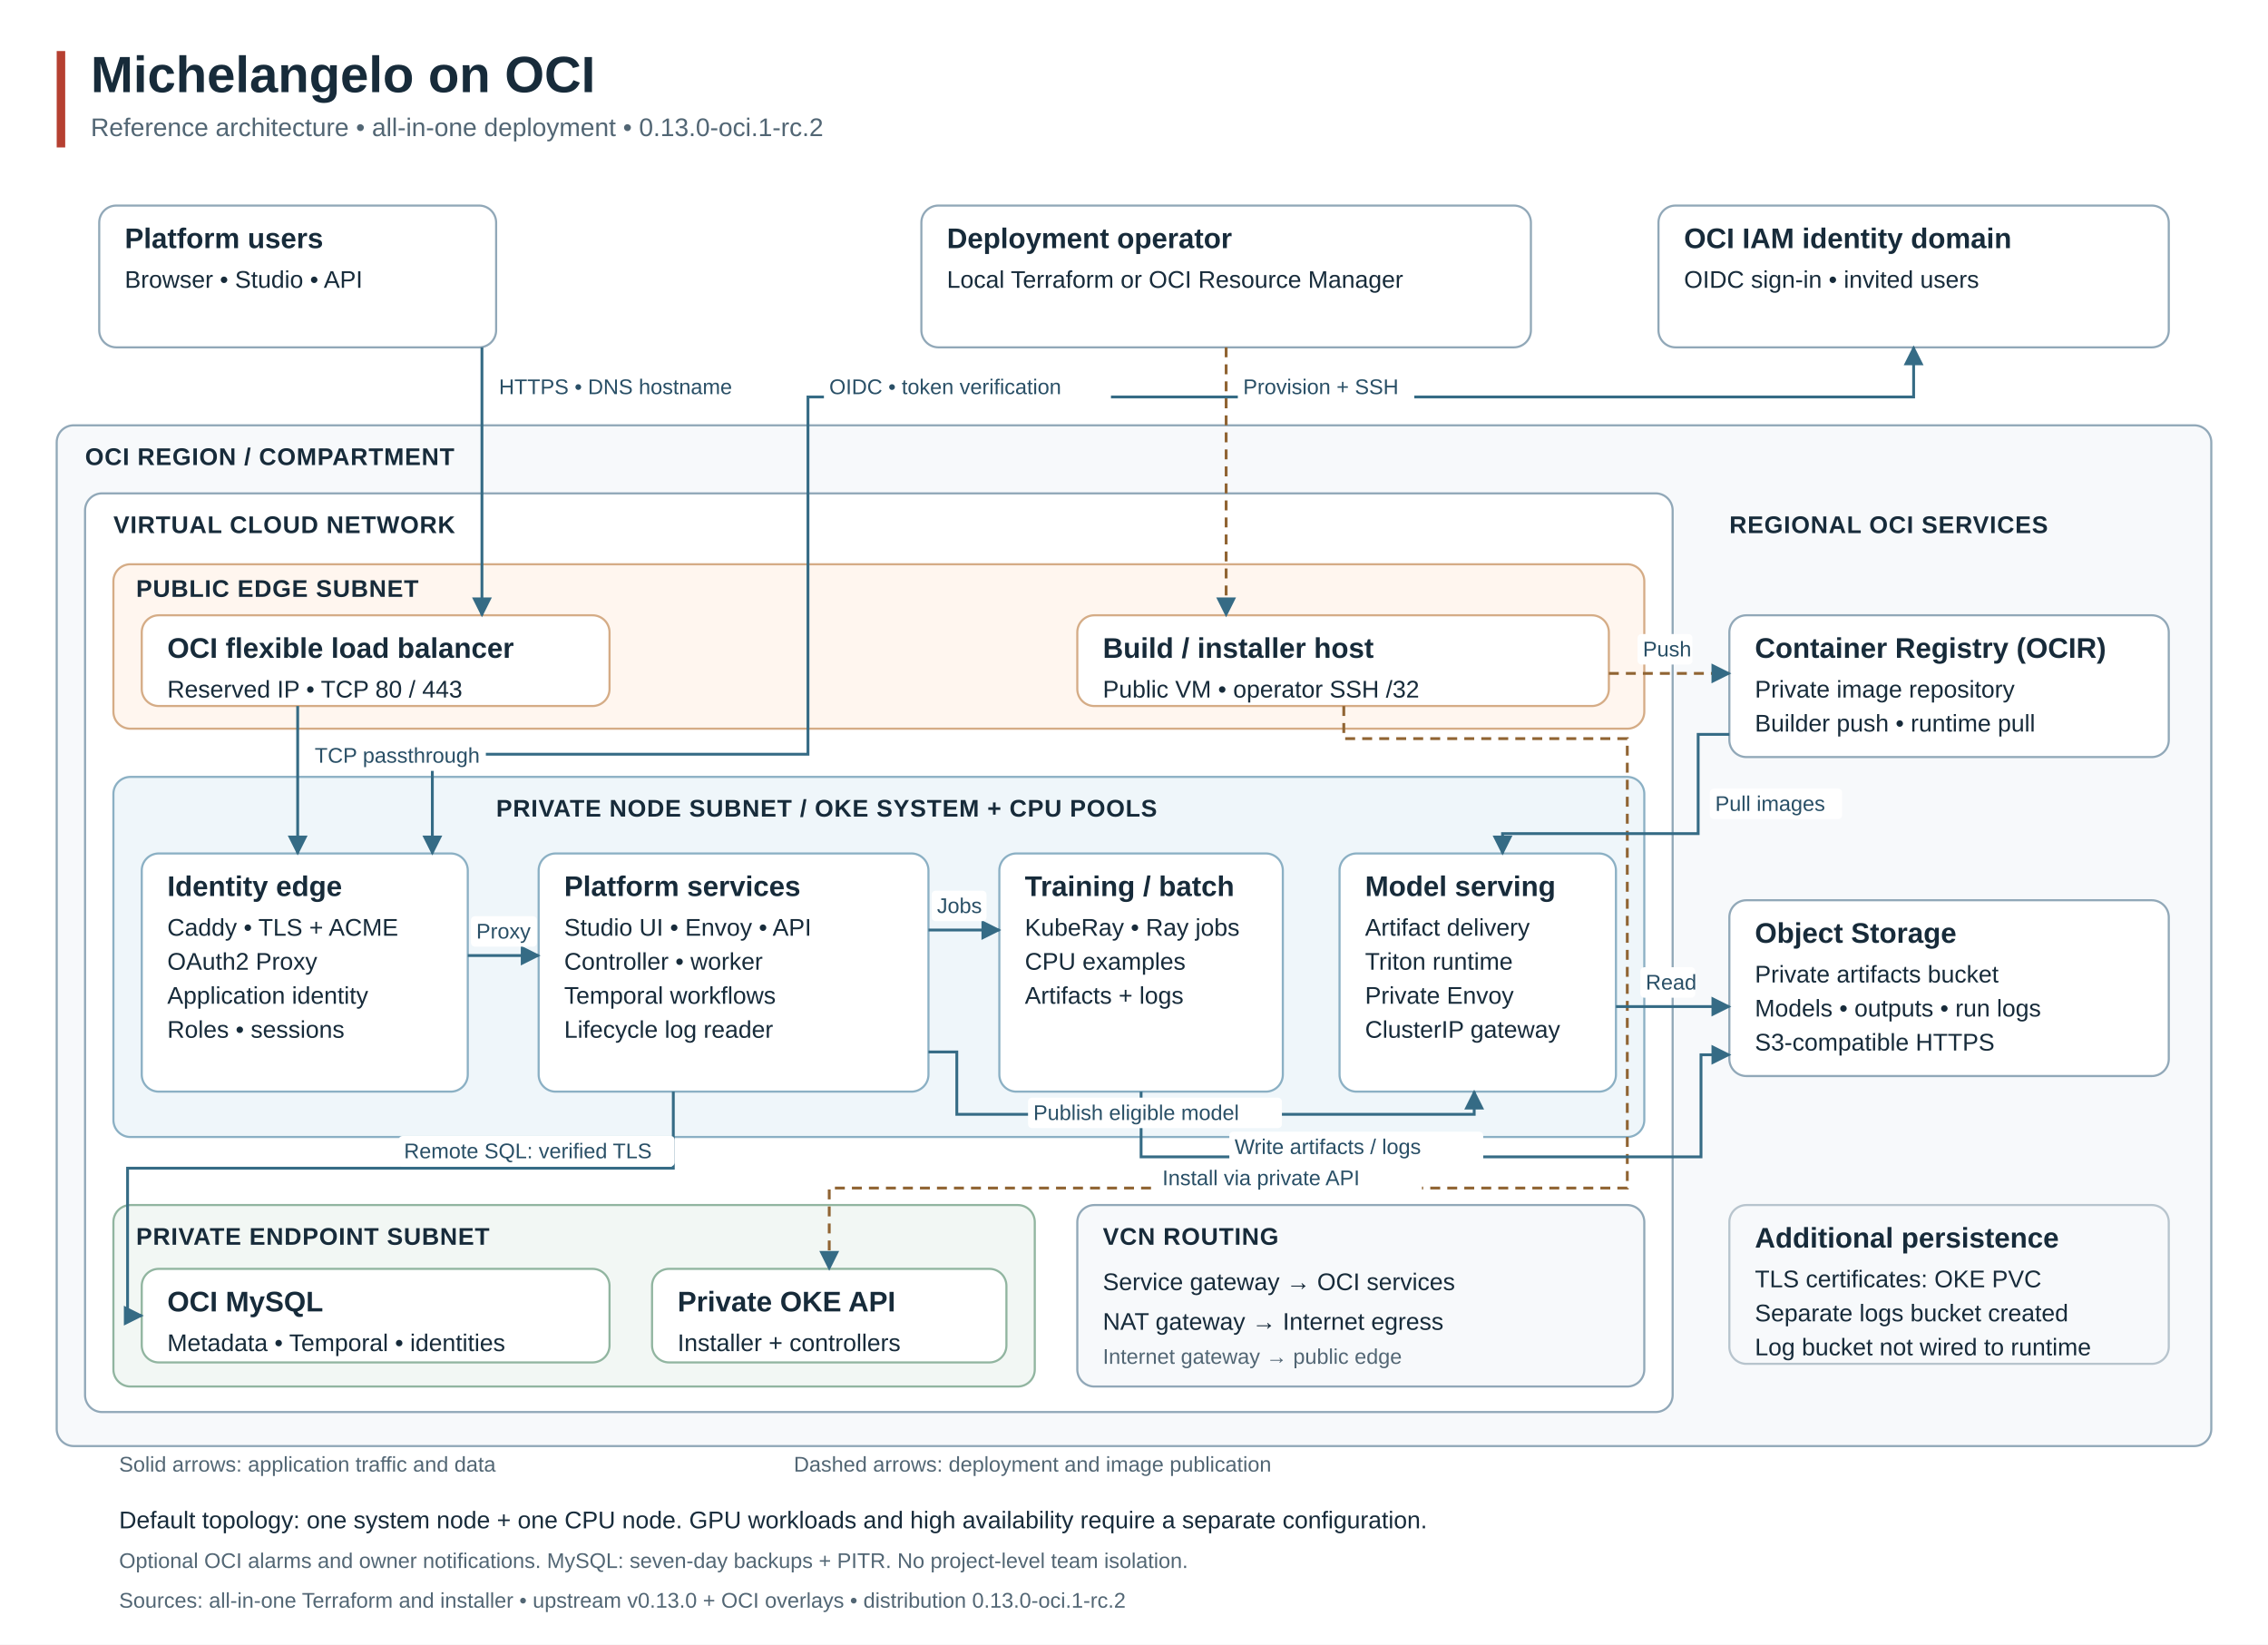
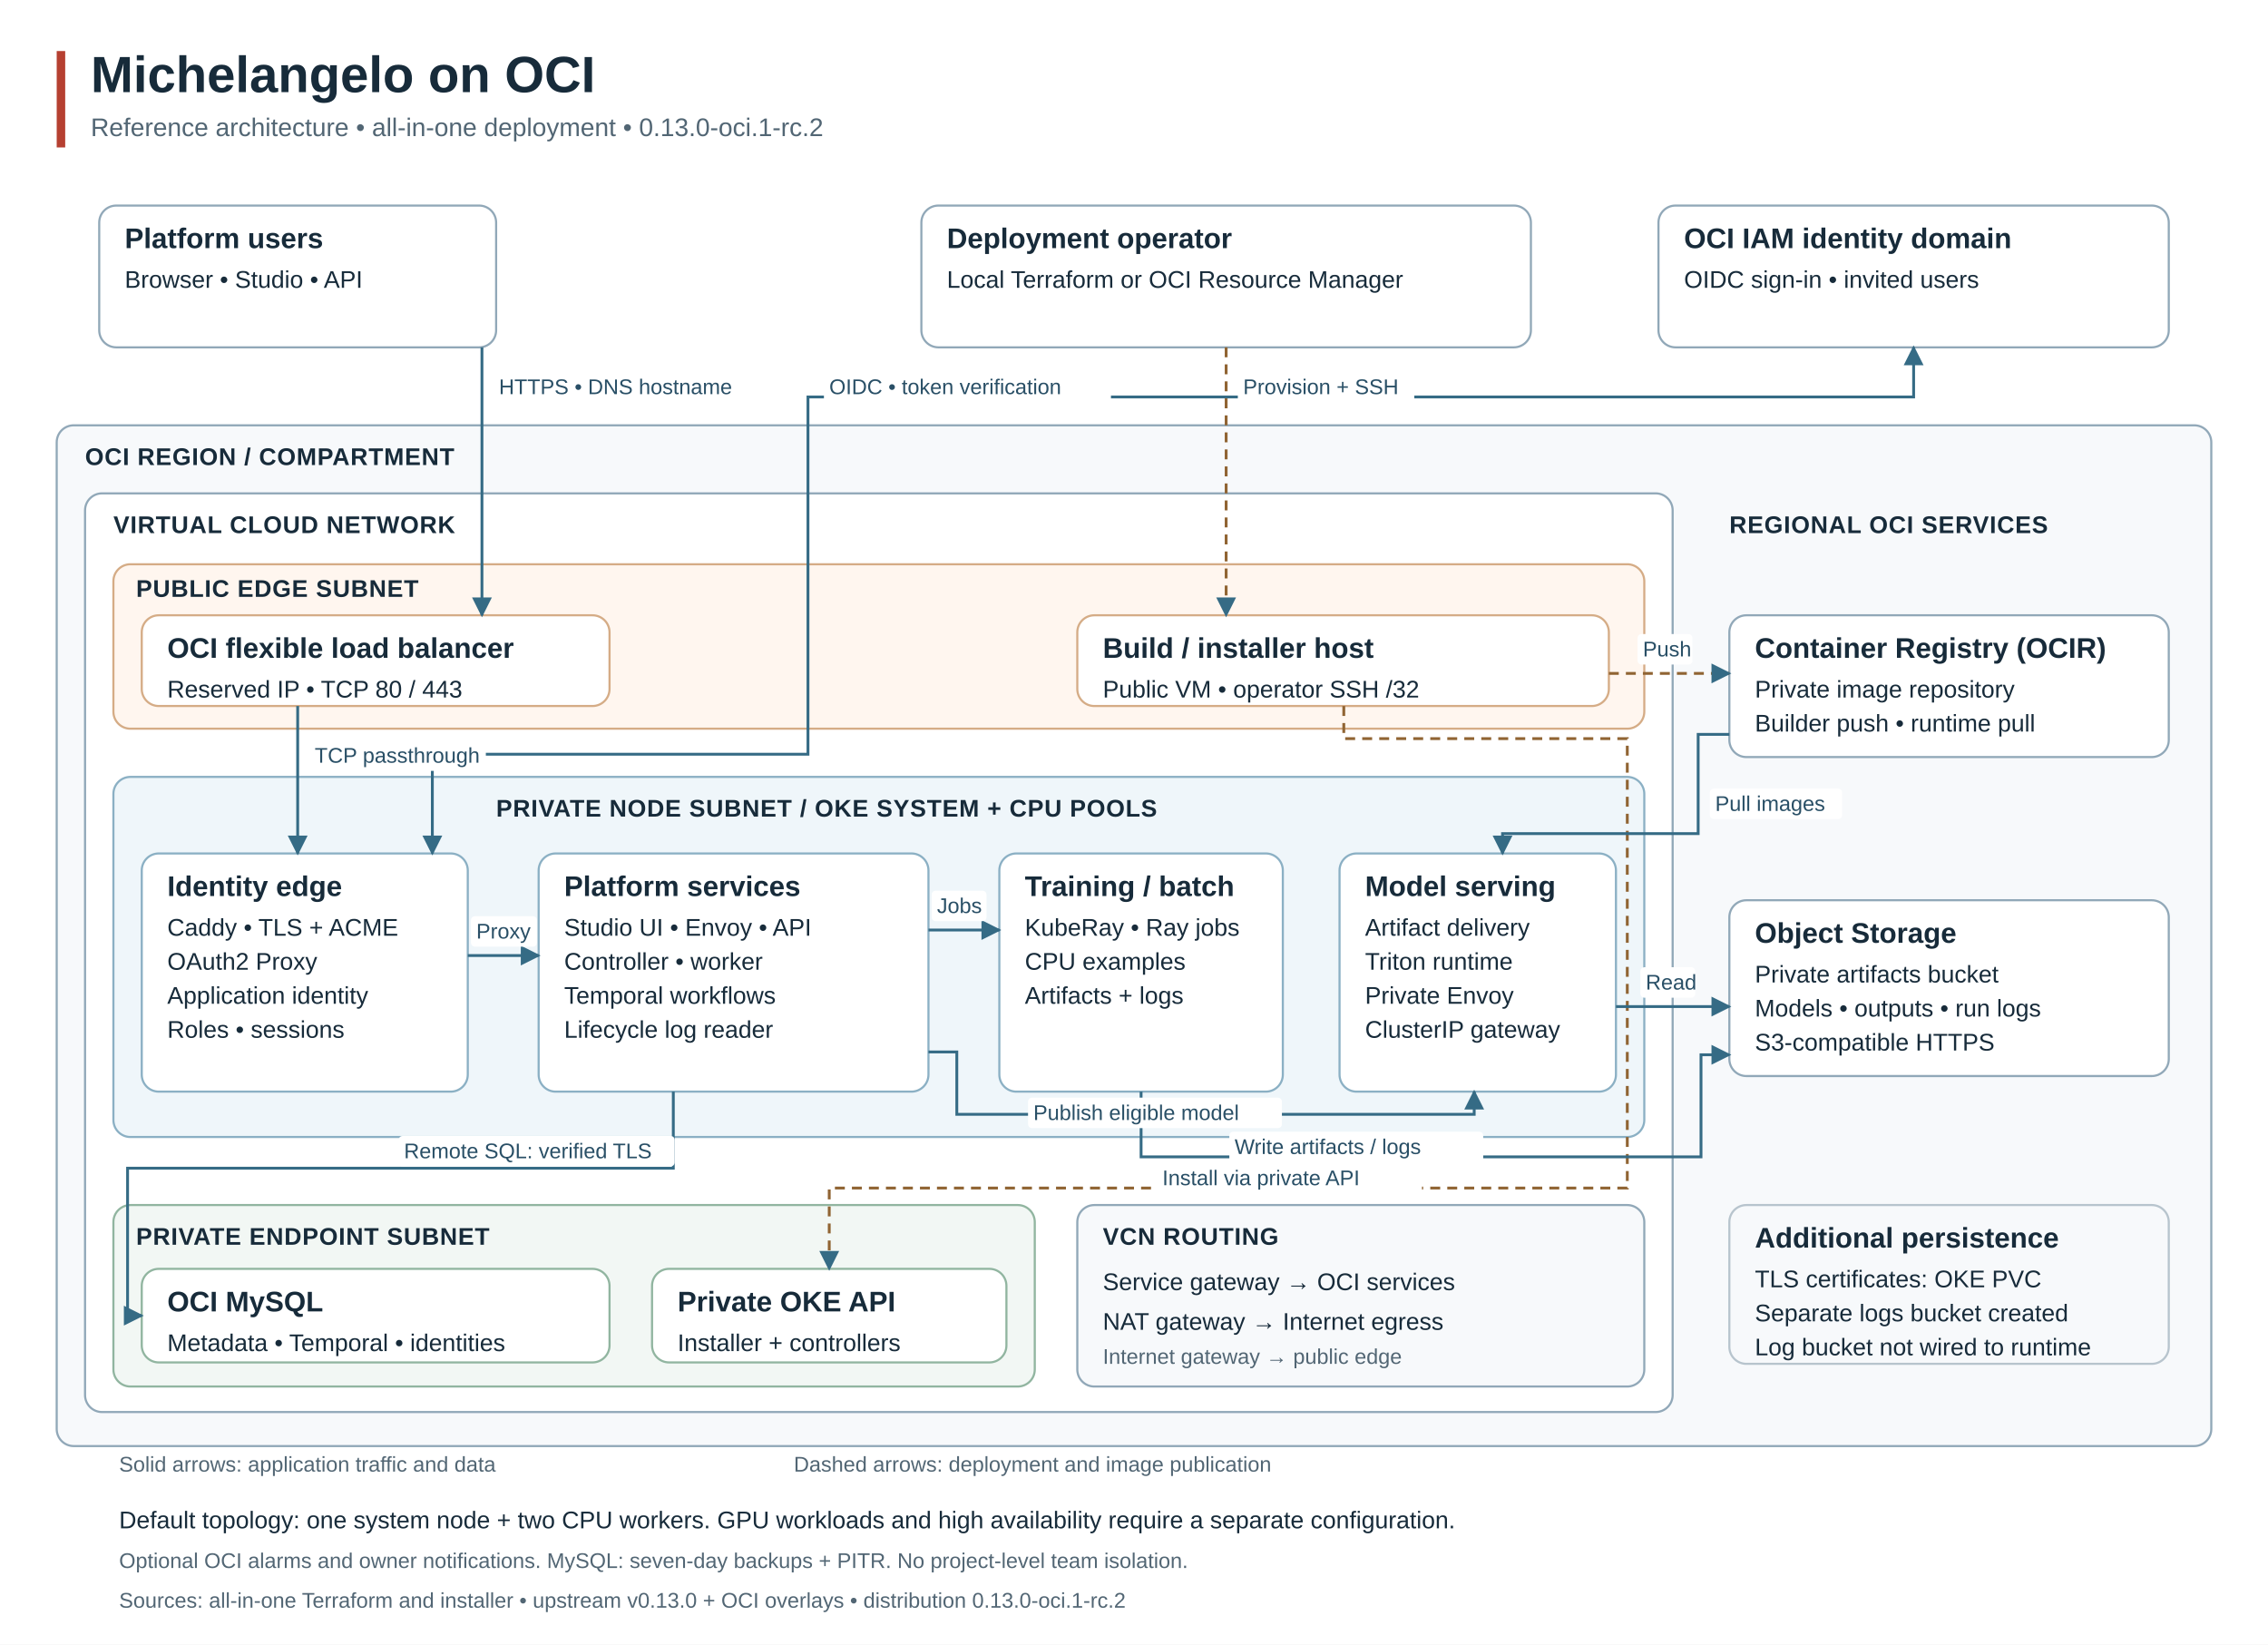
<svg xmlns="http://www.w3.org/2000/svg" width="1600" height="1160" viewBox="0 0 1600 1160" role="img" aria-labelledby="title desc">
  <defs>
    <marker id="arrow" viewBox="0 0 10 10" refX="9" refY="5" markerWidth="7" markerHeight="7" orient="auto-start-reverse">
      <path d="M 0 0 L 10 5 L 0 10 z" fill="#356b85" />
    </marker>
  </defs>
  <style>text{font-family:Arial,Helvetica,sans-serif;fill:#172b3a}.title{font-size:36px;font-weight:700}.subtitle{font-size:18px;fill:#526674}.zone{font-size:17px;font-weight:700;letter-spacing:.5px}.heading{font-size:20px;font-weight:700}.body{font-size:17px}.small{font-size:15px;fill:#526674}.label{font-size:15px;fill:#294f66}</style>
  <rect width="1600" height="1160" fill="#fff" />
  <rect x="40" y="36" width="6" height="68" fill="#b64031" />
  <text x="64" y="65" class="title">Michelangelo on OCI</text>
  <text x="64" y="96" class="subtitle">Reference architecture • all-in-one deployment • 0.13.0-oci.1-rc.2</text>
  <rect x="70" y="145" width="280" height="100" rx="12" fill="#fff" stroke="#91a8b8" stroke-width="1.5" stroke-dasharray="" />
  <text x="88" y="175" class="heading">Platform users</text>
  <text x="88" y="203" class="body">Browser • Studio • API</text>
  <rect x="650" y="145" width="430" height="100" rx="12" fill="#fff" stroke="#91a8b8" stroke-width="1.5" stroke-dasharray="" />
  <text x="668" y="175" class="heading">Deployment operator</text>
  <text x="668" y="203" class="body">Local Terraform or OCI Resource Manager</text>
  <rect x="1170" y="145" width="360" height="100" rx="12" fill="#fff" stroke="#91a8b8" stroke-width="1.5" stroke-dasharray="" />
  <text x="1188" y="175" class="heading">OCI IAM identity domain</text>
  <text x="1188" y="203" class="body">OIDC sign-in • invited users</text>
  <rect x="40" y="300" width="1520" height="720" rx="12" fill="#f7f9fb" stroke="#91a8b8" stroke-width="1.5" stroke-dasharray="" />
  <text x="60" y="328" class="zone">OCI REGION / COMPARTMENT</text>
  <rect x="60" y="348" width="1120" height="648" rx="12" fill="#fff" stroke="#91a8b8" stroke-width="1.5" stroke-dasharray="" />
  <text x="80" y="376" class="zone">VIRTUAL CLOUD NETWORK</text>
  <rect x="80" y="398" width="1080" height="116" rx="12" fill="#fff6ef" stroke="#d5ac86" stroke-width="1.5" stroke-dasharray="" />
  <text x="96" y="421" class="zone">PUBLIC EDGE SUBNET</text>
  <rect x="100" y="434" width="330" height="64" rx="12" fill="#fff" stroke="#d5ac86" stroke-width="1.5" stroke-dasharray="" />
  <text x="118" y="464" class="heading">OCI flexible load balancer</text>
  <text x="118" y="492" class="body">Reserved IP • TCP 80 / 443</text>
  <rect x="760" y="434" width="375" height="64" rx="12" fill="#fff" stroke="#d5ac86" stroke-width="1.5" stroke-dasharray="" />
  <text x="778" y="464" class="heading">Build / installer host</text>
  <text x="778" y="492" class="body">Public VM • operator SSH /32</text>
  <rect x="80" y="548" width="1080" height="254" rx="12" fill="#eff6fa" stroke="#8bb0c4" stroke-width="1.5" stroke-dasharray="" />
  <text x="350" y="576" class="zone">PRIVATE NODE SUBNET  /  OKE SYSTEM + CPU POOLS</text>
  <rect x="100" y="602" width="230" height="168" rx="12" fill="#fff" stroke="#8bb0c4" stroke-width="1.5" stroke-dasharray="" />
  <text x="118" y="632" class="heading">Identity edge</text>
  <text x="118" y="660" class="body">Caddy • TLS + ACME</text>
  <text x="118" y="684" class="body">OAuth2 Proxy</text>
  <text x="118" y="708" class="body">Application identity</text>
  <text x="118" y="732" class="body">Roles • sessions</text>
  <rect x="380" y="602" width="275" height="168" rx="12" fill="#fff" stroke="#8bb0c4" stroke-width="1.5" stroke-dasharray="" />
  <text x="398" y="632" class="heading">Platform services</text>
  <text x="398" y="660" class="body">Studio UI • Envoy • API</text>
  <text x="398" y="684" class="body">Controller • worker</text>
  <text x="398" y="708" class="body">Temporal workflows</text>
  <text x="398" y="732" class="body">Lifecycle log reader</text>
  <rect x="705" y="602" width="200" height="168" rx="12" fill="#fff" stroke="#8bb0c4" stroke-width="1.5" stroke-dasharray="" />
  <text x="723" y="632" class="heading">Training / batch</text>
  <text x="723" y="660" class="body">KubeRay • Ray jobs</text>
  <text x="723" y="684" class="body">CPU examples</text>
  <text x="723" y="708" class="body">Artifacts + logs</text>
  <rect x="945" y="602" width="195" height="168" rx="12" fill="#fff" stroke="#8bb0c4" stroke-width="1.5" stroke-dasharray="" />
  <text x="963" y="632" class="heading">Model serving</text>
  <text x="963" y="660" class="body">Artifact delivery</text>
  <text x="963" y="684" class="body">Triton runtime</text>
  <text x="963" y="708" class="body">Private Envoy</text>
  <text x="963" y="732" class="body">ClusterIP gateway</text>
  <rect x="80" y="850" width="650" height="128" rx="12" fill="#f2f7f4" stroke="#91b5a0" stroke-width="1.5" stroke-dasharray="" />
  <text x="96" y="878" class="zone">PRIVATE ENDPOINT SUBNET</text>
  <rect x="100" y="895" width="330" height="66" rx="12" fill="#fff" stroke="#91b5a0" stroke-width="1.5" stroke-dasharray="" />
  <text x="118" y="925" class="heading">OCI MySQL</text>
  <text x="118" y="953" class="body">Metadata • Temporal • identities</text>
  <rect x="460" y="895" width="250" height="66" rx="12" fill="#fff" stroke="#91b5a0" stroke-width="1.5" stroke-dasharray="" />
  <text x="478" y="925" class="heading">Private OKE API</text>
  <text x="478" y="953" class="body">Installer + controllers</text>
  <rect x="760" y="850" width="400" height="128" rx="12" fill="#f7f9fb" stroke="#91a8b8" stroke-width="1.5" stroke-dasharray="" />
  <text x="778" y="878" class="zone">VCN ROUTING</text>
  <text x="778" y="910" class="body">Service gateway → OCI services</text>
  <text x="778" y="938" class="body">NAT gateway → Internet egress</text>
  <text x="778" y="962" class="small">Internet gateway → public edge</text>
  <text x="1220" y="376" class="zone">REGIONAL OCI SERVICES</text>
  <rect x="1220" y="434" width="310" height="100" rx="12" fill="#fff" stroke="#91a8b8" stroke-width="1.5" stroke-dasharray="" />
  <text x="1238" y="464" class="heading">Container Registry (OCIR)</text>
  <text x="1238" y="492" class="body">Private image repository</text>
  <text x="1238" y="516" class="body">Builder push • runtime pull</text>
  <rect x="1220" y="635" width="310" height="124" rx="12" fill="#fff" stroke="#91a8b8" stroke-width="1.5" stroke-dasharray="" />
  <text x="1238" y="665" class="heading">Object Storage</text>
  <text x="1238" y="693" class="body">Private artifacts bucket</text>
  <text x="1238" y="717" class="body">Models • outputs • run logs</text>
  <text x="1238" y="741" class="body">S3-compatible HTTPS</text>
  <rect x="1220" y="850" width="310" height="112" rx="12" fill="#f7f9fb" stroke="#b7c4cd" stroke-width="1.5" stroke-dasharray="" />
  <text x="1238" y="880" class="heading">Additional persistence</text>
  <text x="1238" y="908" class="body">TLS certificates: OKE PVC</text>
  <text x="1238" y="932" class="body">Separate logs bucket created</text>
  <text x="1238" y="956" class="body">Log bucket not wired to runtime</text>
  <polyline points="340,245 340,434" fill="none" stroke="#356b85" stroke-width="2" marker-end="url(#arrow)" />
  <polyline points="210,498 210,602" fill="none" stroke="#356b85" stroke-width="2" marker-end="url(#arrow)" />
  <polyline points="330,674 380,674" fill="none" stroke="#356b85" stroke-width="2" marker-end="url(#arrow)" />
  <polyline points="655,656 705,656" fill="none" stroke="#356b85" stroke-width="2" marker-end="url(#arrow)" />
  <polyline points="655,742 675,742 675,786 1040,786 1040,770" fill="none" stroke="#356b85" stroke-width="2" marker-end="url(#arrow)" />
  <polyline points="475,770 475,824 90,824 90,928 100,928" fill="none" stroke="#356b85" stroke-width="2" marker-end="url(#arrow)" />
  <polyline points="1350,245 1350,280 570,280 570,532 305,532 305,602" fill="none" stroke="#356b85" stroke-width="2" marker-end="url(#arrow)" marker-start="url(#arrow)" />
  <polyline points="865,245 865,434" fill="none" stroke="#906433" stroke-width="2" marker-end="url(#arrow)" stroke-dasharray="7 5" />
  <polyline points="948,498 948,521 1148,521 1148,838 585,838 585,895" fill="none" stroke="#906433" stroke-width="2" marker-end="url(#arrow)" stroke-dasharray="7 5" />
  <polyline points="1135,475 1220,475" fill="none" stroke="#906433" stroke-width="2" marker-end="url(#arrow)" stroke-dasharray="7 5" />
  <polyline points="1220,518 1198,518 1198,588 1060,588 1060,602" fill="none" stroke="#356b85" stroke-width="2" marker-end="url(#arrow)" />
  <polyline points="1140,710 1220,710" fill="none" stroke="#356b85" stroke-width="2" marker-end="url(#arrow)" />
  <polyline points="805,770 805,816 1200,816 1200,744 1220,744" fill="none" stroke="#356b85" stroke-width="2" marker-end="url(#arrow)" />
  <rect x="349" y="263" width="162.0" height="20" rx="2" fill="#fff" stroke="#fff" stroke-width="1.5" stroke-dasharray="" />
  <text x="352" y="278" class="label">HTTPS • DNS hostname</text>
  <rect x="219" y="523" width="123.0" height="20" rx="2" fill="#fff" stroke="#fff" stroke-width="1.5" stroke-dasharray="" />
  <text x="222" y="538" class="label">TCP passthrough</text>
  <rect x="333" y="647" width="45.0" height="20" rx="2" fill="#fff" stroke="#fff" stroke-width="1.5" stroke-dasharray="" />
  <text x="336" y="662" class="label">Proxy</text>
  <rect x="658" y="629" width="37.2" height="20" rx="2" fill="#fff" stroke="#fff" stroke-width="1.5" stroke-dasharray="" />
  <text x="661" y="644" class="label">Jobs</text>
  <rect x="726" y="775" width="177.6" height="20" rx="2" fill="#fff" stroke="#fff" stroke-width="1.5" stroke-dasharray="" />
  <text x="729" y="790" class="label">Publish eligible model</text>
  <rect x="282" y="802" width="193.2" height="20" rx="2" fill="#fff" stroke="#fff" stroke-width="1.5" stroke-dasharray="" />
  <text x="285" y="817" class="label">Remote SQL: verified TLS</text>
  <rect x="582" y="263" width="201.0" height="20" rx="2" fill="#fff" stroke="#fff" stroke-width="1.5" stroke-dasharray="" />
  <text x="585" y="278" class="label">OIDC • token verification</text>
  <rect x="874" y="263" width="123.0" height="20" rx="2" fill="#fff" stroke="#fff" stroke-width="1.5" stroke-dasharray="" />
  <text x="877" y="278" class="label">Provision + SSH</text>
  <rect x="817" y="821" width="185.4" height="20" rx="2" fill="#fff" stroke="#fff" stroke-width="1.5" stroke-dasharray="" />
  <text x="820" y="836" class="label">Install via private API</text>
  <rect x="1156" y="448" width="37.2" height="20" rx="2" fill="#fff" stroke="#fff" stroke-width="1.5" stroke-dasharray="" />
  <text x="1159" y="463" class="label">Push</text>
  <rect x="1207" y="557" width="91.8" height="20" rx="2" fill="#fff" stroke="#fff" stroke-width="1.5" stroke-dasharray="" />
  <text x="1210" y="572" class="label">Pull images</text>
  <rect x="1158" y="683" width="37.2" height="20" rx="2" fill="#fff" stroke="#fff" stroke-width="1.5" stroke-dasharray="" />
  <text x="1161" y="698" class="label">Read</text>
  <rect x="868" y="799" width="177.6" height="20" rx="2" fill="#fff" stroke="#fff" stroke-width="1.5" stroke-dasharray="" />
  <text x="871" y="814" class="label">Write artifacts / logs</text>
  <text x="84" y="1038" class="small">Solid arrows: application traffic and data</text>
  <text x="560" y="1038" class="small">Dashed arrows: deployment and image publication</text>
-   <text x="84" y="1078" class="body">Default topology: one system node + one CPU node. GPU workloads and high availability require a separate configuration.</text>
+   <text x="84" y="1078" class="body">Default topology: one system node + two CPU workers. GPU workloads and high availability require a separate configuration.</text>
  <text x="84" y="1106" class="small">Optional OCI alarms and owner notifications. MySQL: seven-day backups + PITR. No project-level team isolation.</text>
  <text x="84" y="1134" class="small">Sources: all-in-one Terraform and installer • upstream v0.13.0 + OCI overlays • distribution 0.13.0-oci.1-rc.2</text>
</svg>
